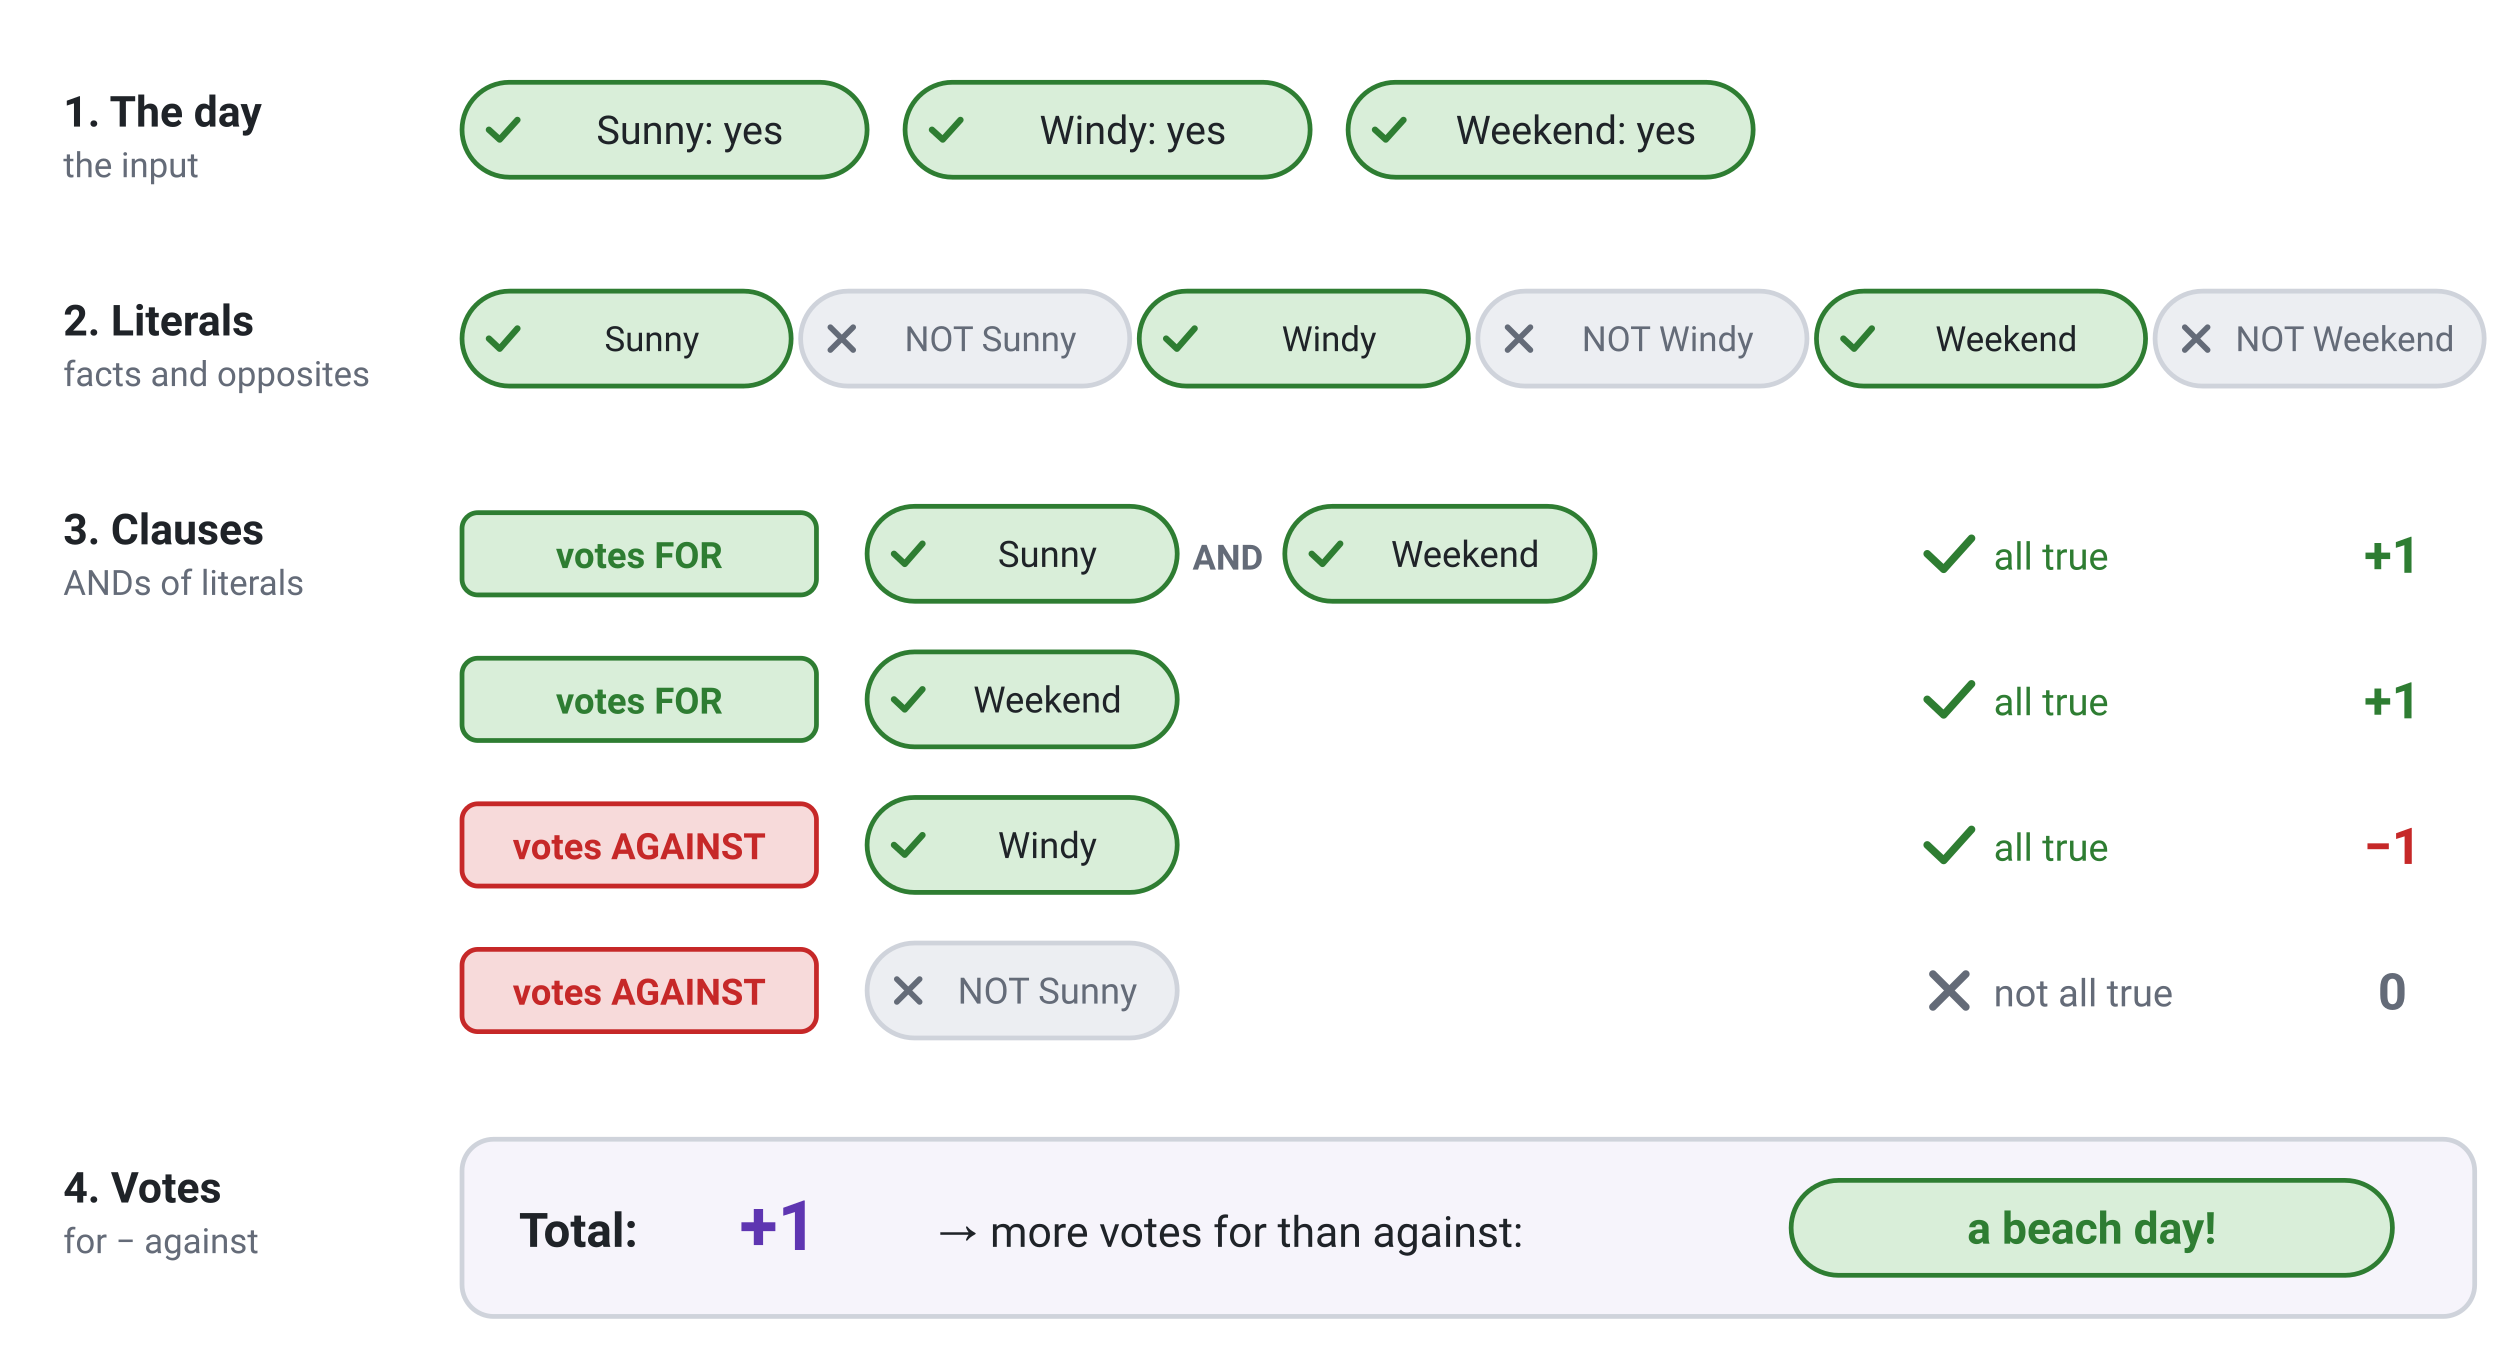
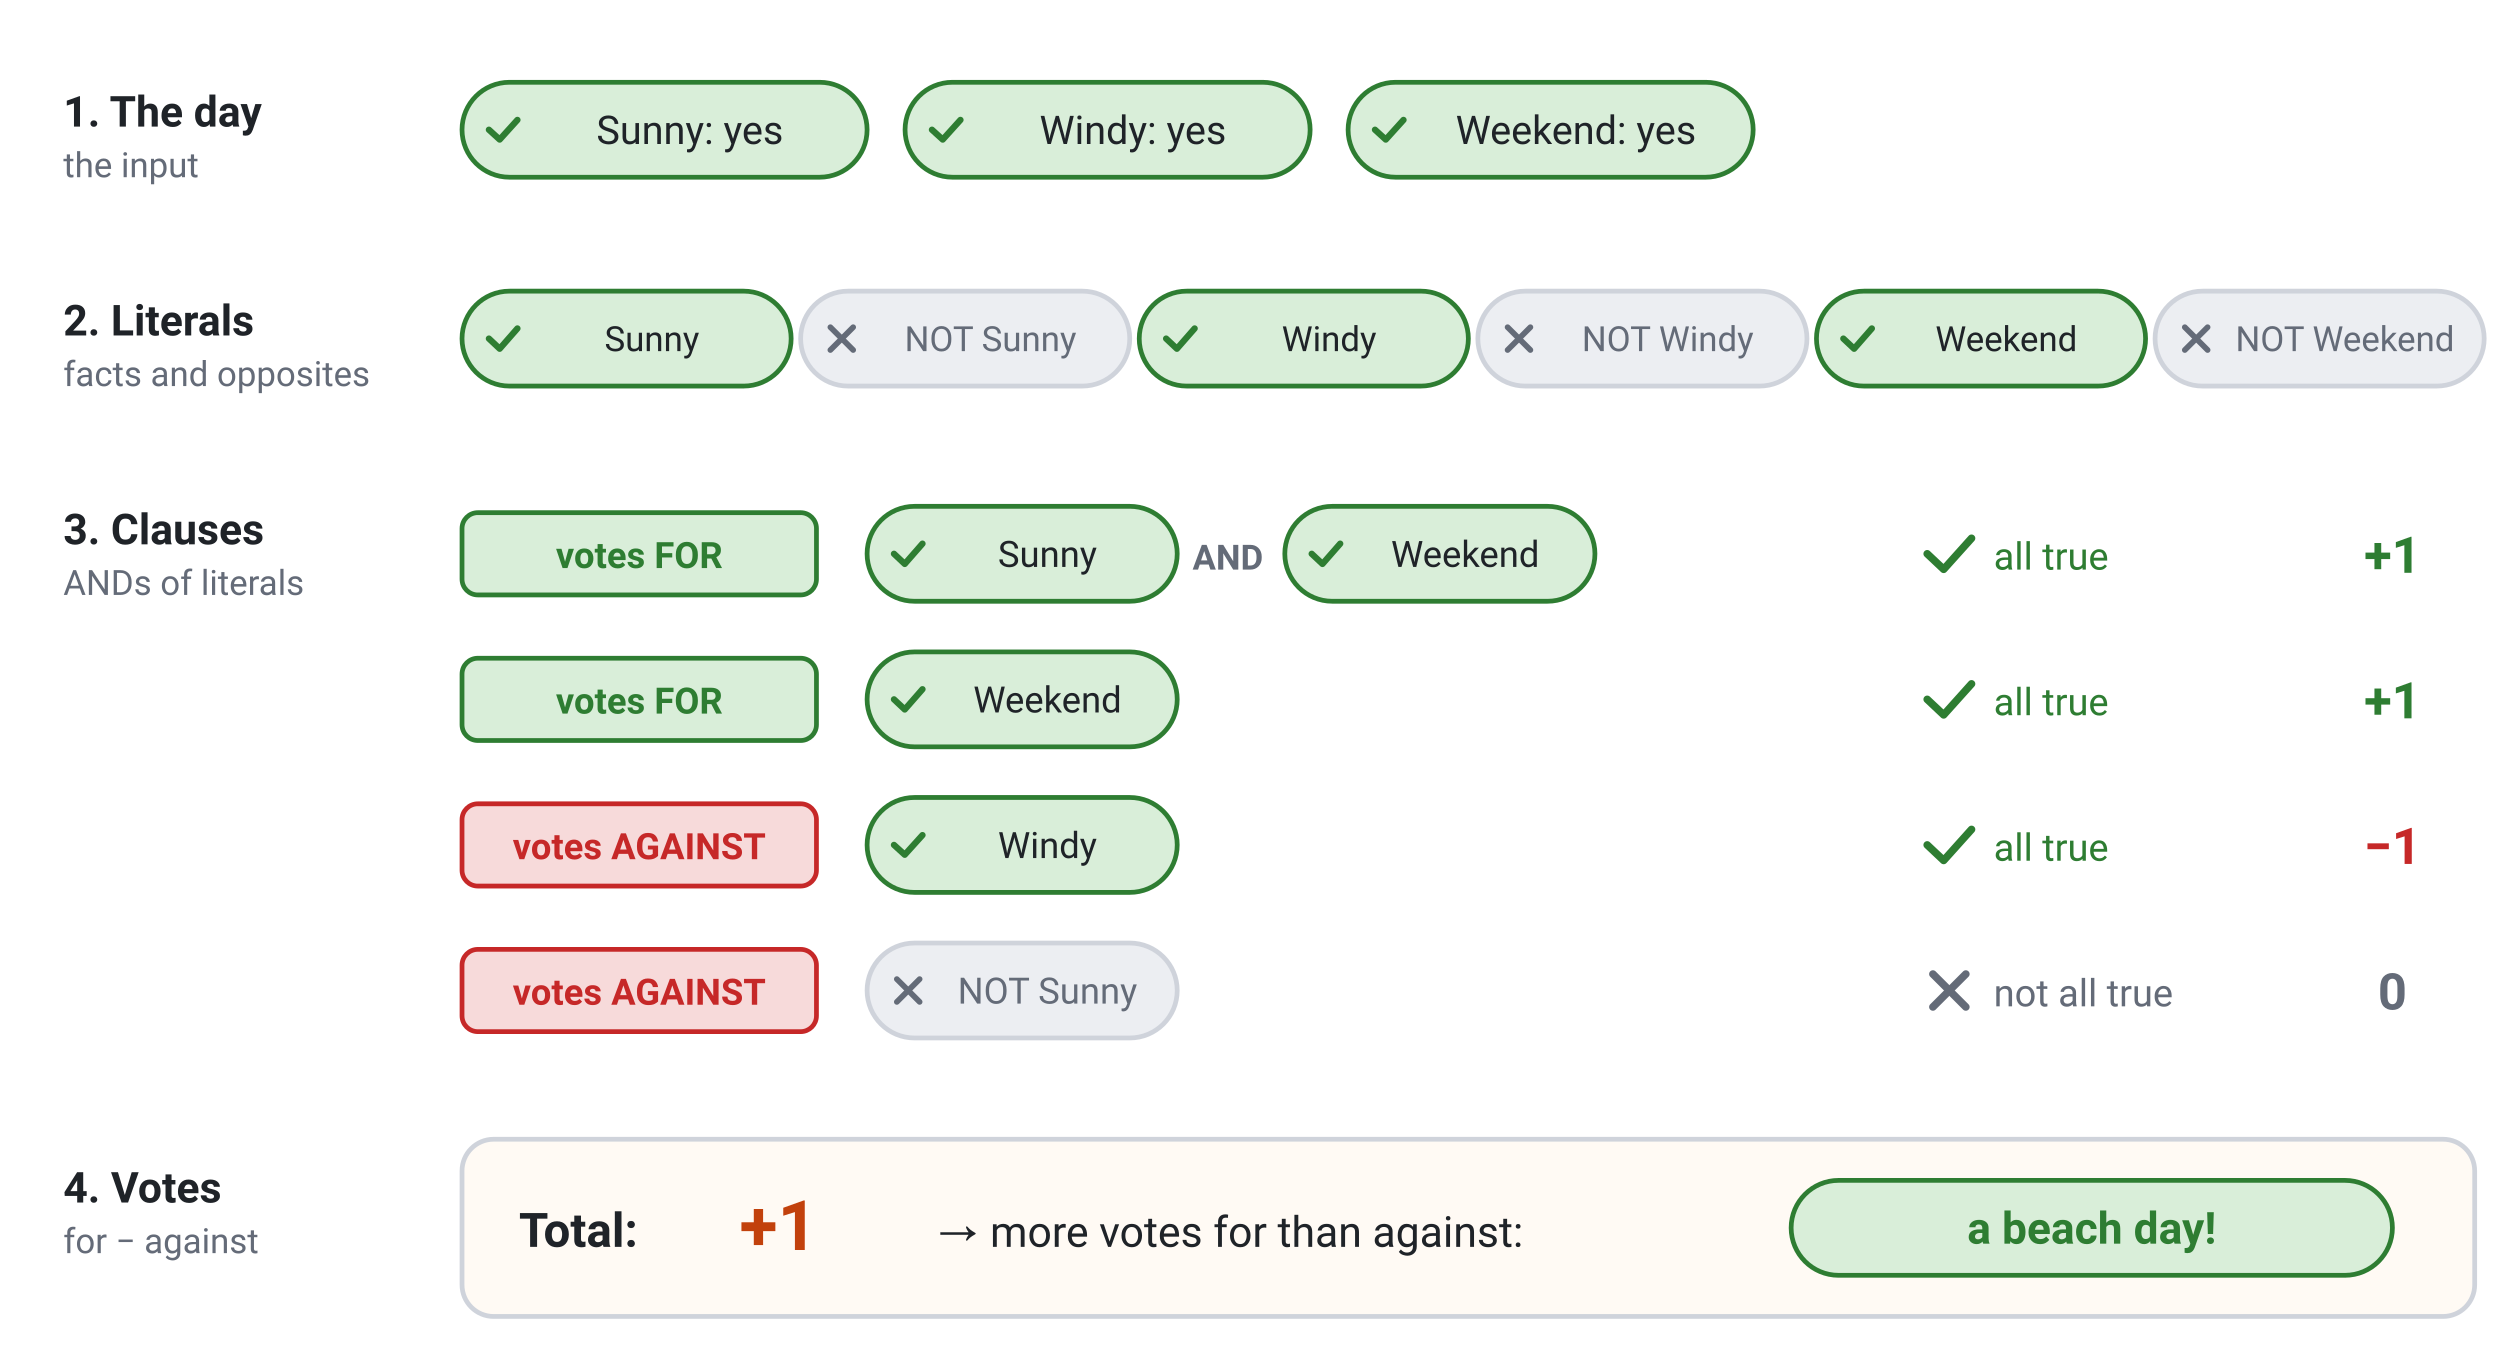
<svg xmlns="http://www.w3.org/2000/svg" viewBox="0 0 790 430" width="790" height="430" role="img" font-family="Roboto, 'Helvetica Neue', Helvetica, Arial, sans-serif">
  <style>@keyframes k1{0.000%{opacity:0} 9.990%{opacity:0} 10.000%{opacity:1} 23.990%{opacity:1} 24.000%{opacity:0} 100.000%{opacity:0}}
.k1{animation:k1 13s linear infinite}
@keyframes k2{0.000%{opacity:0} 14.990%{opacity:0} 15.000%{opacity:1} 96.990%{opacity:1} 97.000%{opacity:0} 100.000%{opacity:0}}
.k2{animation:k2 13s linear infinite}
@keyframes k3{0.000%{opacity:0} 25.990%{opacity:0} 26.000%{opacity:1} 39.990%{opacity:1} 40.000%{opacity:0} 100.000%{opacity:0}}
.k3{animation:k3 13s linear infinite}
@keyframes k4{0.000%{opacity:0} 30.990%{opacity:0} 31.000%{opacity:1} 96.990%{opacity:1} 97.000%{opacity:0} 100.000%{opacity:0}}
.k4{animation:k4 13s linear infinite}
@keyframes k5{0.000%{opacity:0} 41.990%{opacity:0} 42.000%{opacity:1} 55.990%{opacity:1} 56.000%{opacity:0} 100.000%{opacity:0}}
.k5{animation:k5 13s linear infinite}
@keyframes k6{0.000%{opacity:0} 46.990%{opacity:0} 47.000%{opacity:1} 96.990%{opacity:1} 97.000%{opacity:0} 100.000%{opacity:0}}
.k6{animation:k6 13s linear infinite}
@keyframes k7{0.000%{opacity:0} 57.990%{opacity:0} 58.000%{opacity:1} 71.990%{opacity:1} 72.000%{opacity:0} 100.000%{opacity:0}}
.k7{animation:k7 13s linear infinite}
@keyframes k8{0.000%{opacity:0} 62.990%{opacity:0} 63.000%{opacity:1} 96.990%{opacity:1} 97.000%{opacity:0} 100.000%{opacity:0}}
.k8{animation:k8 13s linear infinite}
@keyframes k9{0.000%{opacity:1} 14.990%{opacity:1} 15.000%{opacity:0} 100.000%{opacity:0}}
.k9{animation:k9 13s linear infinite}
@keyframes k10{0.000%{opacity:0} 14.990%{opacity:0} 15.000%{opacity:1} 30.990%{opacity:1} 31.000%{opacity:0} 100.000%{opacity:0}}
.k10{animation:k10 13s linear infinite}
@keyframes k11{0.000%{opacity:0} 30.990%{opacity:0} 31.000%{opacity:1} 46.990%{opacity:1} 47.000%{opacity:0} 100.000%{opacity:0}}
.k11{animation:k11 13s linear infinite}
@keyframes k12{0.000%{opacity:0} 46.990%{opacity:0} 47.000%{opacity:1} 62.990%{opacity:1} 63.000%{opacity:0} 100.000%{opacity:0}}
.k12{animation:k12 13s linear infinite}
@keyframes k13{0.000%{opacity:0} 62.990%{opacity:0} 63.000%{opacity:1} 96.990%{opacity:1} 97.000%{opacity:0} 100.000%{opacity:0}}
.k13{animation:k13 13s linear infinite}
@keyframes k14{0.000%{opacity:0} 77.990%{opacity:0} 78.000%{opacity:1} 96.990%{opacity:1} 97.000%{opacity:0} 100.000%{opacity:0}}
.k14{animation:k14 13s linear infinite}
@media (prefers-reduced-motion: reduce){.anim{animation:none!important}}</style>
  <text x="20" y="40" font-size="13.5" fill="#1f2328" text-anchor="start" font-weight="bold">1. The day</text>
  <text x="20" y="56" font-size="11" fill="#646b78" text-anchor="start" font-weight="normal">the input</text>
  <rect x="146" y="26" width="128" height="30" rx="15" fill="#d9eed9" stroke="#2e7d32" stroke-width="1.5" />
  <polyline points="154.5,41.0 157.9,44.1 163.5,37.9" fill="none" stroke="#2e7d32" stroke-width="2" stroke-linecap="round" stroke-linejoin="round" />
  <text x="218" y="45.5" font-size="12.5" fill="#1f2328" text-anchor="middle" font-weight="normal">Sunny: yes</text>
  <rect x="286" y="26" width="128" height="30" rx="15" fill="#d9eed9" stroke="#2e7d32" stroke-width="1.5" />
  <polyline points="294.5,41.0 297.9,44.1 303.5,37.9" fill="none" stroke="#2e7d32" stroke-width="2" stroke-linecap="round" stroke-linejoin="round" />
  <text x="358" y="45.5" font-size="12.5" fill="#1f2328" text-anchor="middle" font-weight="normal">Windy: yes</text>
  <rect x="426" y="26" width="128" height="30" rx="15" fill="#d9eed9" stroke="#2e7d32" stroke-width="1.5" />
  <polyline points="434.5,41.0 437.9,44.1 443.5,37.9" fill="none" stroke="#2e7d32" stroke-width="2" stroke-linecap="round" stroke-linejoin="round" />
  <text x="498" y="45.5" font-size="12.5" fill="#1f2328" text-anchor="middle" font-weight="normal">Weekend: yes</text>
  <text x="20" y="106" font-size="13.5" fill="#1f2328" text-anchor="start" font-weight="bold">2. Literals</text>
  <text x="20" y="122" font-size="11" fill="#646b78" text-anchor="start" font-weight="normal">facts and opposites</text>
  <rect x="146" y="92" width="104" height="30" rx="15" fill="#d9eed9" stroke="#2e7d32" stroke-width="1.5" />
  <polyline points="154.5,107.0 157.9,110.2 163.5,103.8" fill="none" stroke="#2e7d32" stroke-width="2" stroke-linecap="round" stroke-linejoin="round" />
  <text x="206" y="110.96" font-size="11" fill="#1f2328" text-anchor="middle" font-weight="normal">Sunny</text>
  <rect x="253" y="92" width="104" height="30" rx="15" fill="#eceef2" stroke="#cfd3db" stroke-width="1.5" />
  <line x1="262.4" y1="103.4" x2="269.6" y2="110.6" stroke="#646b78" stroke-width="1.8" stroke-linecap="round" />
  <line x1="262.4" y1="110.6" x2="269.6" y2="103.4" stroke="#646b78" stroke-width="1.8" stroke-linecap="round" />
  <text x="313" y="110.96" font-size="11" fill="#646b78" text-anchor="middle" font-weight="normal">NOT Sunny</text>
  <rect x="360" y="92" width="104" height="30" rx="15" fill="#d9eed9" stroke="#2e7d32" stroke-width="1.5" />
  <polyline points="368.5,107.0 371.9,110.2 377.5,103.8" fill="none" stroke="#2e7d32" stroke-width="2" stroke-linecap="round" stroke-linejoin="round" />
  <text x="420" y="110.96" font-size="11" fill="#1f2328" text-anchor="middle" font-weight="normal">Windy</text>
  <rect x="467" y="92" width="104" height="30" rx="15" fill="#eceef2" stroke="#cfd3db" stroke-width="1.5" />
  <line x1="476.4" y1="103.4" x2="483.6" y2="110.6" stroke="#646b78" stroke-width="1.8" stroke-linecap="round" />
  <line x1="476.4" y1="110.6" x2="483.6" y2="103.4" stroke="#646b78" stroke-width="1.8" stroke-linecap="round" />
  <text x="527" y="110.96" font-size="11" fill="#646b78" text-anchor="middle" font-weight="normal">NOT Windy</text>
  <rect x="574" y="92" width="104" height="30" rx="15" fill="#d9eed9" stroke="#2e7d32" stroke-width="1.5" />
  <polyline points="582.5,107.0 585.9,110.2 591.5,103.8" fill="none" stroke="#2e7d32" stroke-width="2" stroke-linecap="round" stroke-linejoin="round" />
  <text x="634" y="110.96" font-size="11" fill="#1f2328" text-anchor="middle" font-weight="normal">Weekend</text>
  <rect x="681" y="92" width="104" height="30" rx="15" fill="#eceef2" stroke="#cfd3db" stroke-width="1.5" />
  <line x1="690.4" y1="103.4" x2="697.6" y2="110.6" stroke="#646b78" stroke-width="1.8" stroke-linecap="round" />
  <line x1="690.4" y1="110.6" x2="697.6" y2="103.4" stroke="#646b78" stroke-width="1.8" stroke-linecap="round" />
  <text x="741" y="110.96" font-size="11" fill="#646b78" text-anchor="middle" font-weight="normal">NOT Weekend</text>
  <text x="20" y="172" font-size="13.5" fill="#1f2328" text-anchor="start" font-weight="bold">3. Clauses</text>
  <text x="20" y="188" font-size="11" fill="#646b78" text-anchor="start" font-weight="normal">ANDs of literals</text>
-   <rect x="138" y="155" width="640" height="42" rx="8" fill="#e6def6" stroke="none" stroke-width="1.5" opacity="0" class="anim k1" />
+   <rect x="138" y="155" width="640" height="42" rx="8" fill="#fbdcc8" stroke="none" stroke-width="1.5" opacity="0" class="anim k1" />
  <rect x="146" y="162" width="112" height="26" rx="5" fill="#d9eed9" stroke="#2e7d32" stroke-width="1.5" />
  <text x="202" y="179.5" font-size="11.5" fill="#2e7d32" text-anchor="middle" font-weight="bold">votes FOR</text>
  <rect x="274" y="160" width="98" height="30" rx="15" fill="#d9eed9" stroke="#2e7d32" stroke-width="1.5" />
  <polyline points="282.5,175.0 285.9,178.2 291.5,171.8" fill="none" stroke="#2e7d32" stroke-width="2" stroke-linecap="round" stroke-linejoin="round" />
  <text x="331" y="179.14" font-size="11.5" fill="#1f2328" text-anchor="middle" font-weight="normal">Sunny</text>
  <text x="388" y="180" font-size="11" fill="#646b78" text-anchor="middle" font-weight="bold">AND</text>
  <rect x="406" y="160" width="98" height="30" rx="15" fill="#d9eed9" stroke="#2e7d32" stroke-width="1.5" />
  <polyline points="414.5,175.0 417.9,178.2 423.5,171.8" fill="none" stroke="#2e7d32" stroke-width="2" stroke-linecap="round" stroke-linejoin="round" />
  <text x="463" y="179.14" font-size="11.5" fill="#1f2328" text-anchor="middle" font-weight="normal">Weekend</text>
  <g class="anim k2">
    <polyline points="609.0,175.0 614.2,179.9 623.0,170.1" fill="none" stroke="#2e7d32" stroke-width="2.4" stroke-linecap="round" stroke-linejoin="round" />
    <text x="630" y="180" font-size="12" fill="#2e7d32" text-anchor="start" font-weight="normal">all true</text>
    <text x="756" y="181" font-size="16" fill="#2e7d32" text-anchor="middle" font-weight="bold">+1</text>
  </g>
-   <rect x="138" y="201" width="640" height="42" rx="8" fill="#e6def6" stroke="none" stroke-width="1.5" opacity="0" class="anim k3" />
+   <rect x="138" y="201" width="640" height="42" rx="8" fill="#fbdcc8" stroke="none" stroke-width="1.5" opacity="0" class="anim k3" />
  <rect x="146" y="208" width="112" height="26" rx="5" fill="#d9eed9" stroke="#2e7d32" stroke-width="1.5" />
  <text x="202" y="225.5" font-size="11.5" fill="#2e7d32" text-anchor="middle" font-weight="bold">votes FOR</text>
  <rect x="274" y="206" width="98" height="30" rx="15" fill="#d9eed9" stroke="#2e7d32" stroke-width="1.5" />
  <polyline points="282.5,221.0 285.9,224.2 291.5,217.8" fill="none" stroke="#2e7d32" stroke-width="2" stroke-linecap="round" stroke-linejoin="round" />
  <text x="331" y="225.14" font-size="11.5" fill="#1f2328" text-anchor="middle" font-weight="normal">Weekend</text>
  <g class="anim k4">
    <polyline points="609.0,221.0 614.2,225.9 623.0,216.1" fill="none" stroke="#2e7d32" stroke-width="2.4" stroke-linecap="round" stroke-linejoin="round" />
    <text x="630" y="226" font-size="12" fill="#2e7d32" text-anchor="start" font-weight="normal">all true</text>
    <text x="756" y="227" font-size="16" fill="#2e7d32" text-anchor="middle" font-weight="bold">+1</text>
  </g>
-   <rect x="138" y="247" width="640" height="42" rx="8" fill="#e6def6" stroke="none" stroke-width="1.5" opacity="0" class="anim k5" />
+   <rect x="138" y="247" width="640" height="42" rx="8" fill="#fbdcc8" stroke="none" stroke-width="1.5" opacity="0" class="anim k5" />
  <rect x="146" y="254" width="112" height="26" rx="5" fill="#f7dada" stroke="#c62828" stroke-width="1.5" />
  <text x="202" y="271.5" font-size="11.5" fill="#c62828" text-anchor="middle" font-weight="bold">votes AGAINST</text>
  <rect x="274" y="252" width="98" height="30" rx="15" fill="#d9eed9" stroke="#2e7d32" stroke-width="1.5" />
  <polyline points="282.5,267.0 285.9,270.1 291.5,263.9" fill="none" stroke="#2e7d32" stroke-width="2" stroke-linecap="round" stroke-linejoin="round" />
  <text x="331" y="271.14" font-size="11.5" fill="#1f2328" text-anchor="middle" font-weight="normal">Windy</text>
  <g class="anim k6">
    <polyline points="609.0,267.0 614.2,271.9 623.0,262.1" fill="none" stroke="#2e7d32" stroke-width="2.4" stroke-linecap="round" stroke-linejoin="round" />
    <text x="630" y="272" font-size="12" fill="#2e7d32" text-anchor="start" font-weight="normal">all true</text>
    <text x="756" y="273" font-size="16" fill="#c62828" text-anchor="middle" font-weight="bold">−1</text>
  </g>
-   <rect x="138" y="293" width="640" height="42" rx="8" fill="#e6def6" stroke="none" stroke-width="1.5" opacity="0" class="anim k7" />
+   <rect x="138" y="293" width="640" height="42" rx="8" fill="#fbdcc8" stroke="none" stroke-width="1.5" opacity="0" class="anim k7" />
  <rect x="146" y="300" width="112" height="26" rx="5" fill="#f7dada" stroke="#c62828" stroke-width="1.5" />
  <text x="202" y="317.5" font-size="11.5" fill="#c62828" text-anchor="middle" font-weight="bold">votes AGAINST</text>
  <rect x="274" y="298" width="98" height="30" rx="15" fill="#eceef2" stroke="#cfd3db" stroke-width="1.5" />
  <line x1="283.4" y1="309.4" x2="290.6" y2="316.6" stroke="#646b78" stroke-width="1.8" stroke-linecap="round" />
  <line x1="283.4" y1="316.6" x2="290.6" y2="309.4" stroke="#646b78" stroke-width="1.8" stroke-linecap="round" />
  <text x="331" y="317.14" font-size="11.5" fill="#646b78" text-anchor="middle" font-weight="normal">NOT Sunny</text>
  <g class="anim k8">
    <line x1="610.8" y1="307.8" x2="621.2" y2="318.2" stroke="#646b78" stroke-width="2.4" stroke-linecap="round" />
    <line x1="610.8" y1="318.2" x2="621.2" y2="307.8" stroke="#646b78" stroke-width="2.4" stroke-linecap="round" />
    <text x="630" y="318" font-size="12" fill="#646b78" text-anchor="start" font-weight="normal">not all true</text>
    <text x="756" y="319" font-size="16" fill="#646b78" text-anchor="middle" font-weight="bold">0</text>
  </g>
  <text x="20" y="380" font-size="13.5" fill="#1f2328" text-anchor="start" font-weight="bold">4. Votes</text>
  <text x="20" y="396" font-size="11" fill="#646b78" text-anchor="start" font-weight="normal">for − against</text>
-   <rect x="146" y="360" width="636" height="56" rx="10" fill="#f6f4fb" stroke="#cfd3db" stroke-width="1.5" />
+   <rect x="146" y="360" width="636" height="56" rx="10" fill="#fffaf4" stroke="#cfd3db" stroke-width="1.5" />
  <text x="164" y="394" font-size="15" fill="#1f2328" text-anchor="start" font-weight="bold">Total:</text>
-   <text x="246" y="395" font-size="22" fill="#5e35b1" text-anchor="middle" font-weight="bold" opacity="0" class="anim k9">0</text>
-   <text x="246" y="395" font-size="22" fill="#5e35b1" text-anchor="middle" font-weight="bold" opacity="0" class="anim k10">+1</text>
-   <text x="246" y="395" font-size="22" fill="#5e35b1" text-anchor="middle" font-weight="bold" opacity="0" class="anim k11">+2</text>
-   <text x="246" y="395" font-size="22" fill="#5e35b1" text-anchor="middle" font-weight="bold" opacity="0" class="anim k12">+1</text>
-   <text x="246" y="395" font-size="22" fill="#5e35b1" text-anchor="middle" font-weight="bold" class="anim k13">+1</text>
+   <text x="246" y="395" font-size="22" fill="#c2410c" text-anchor="middle" font-weight="bold" opacity="0" class="anim k9">0</text>
+   <text x="246" y="395" font-size="22" fill="#c2410c" text-anchor="middle" font-weight="bold" opacity="0" class="anim k10">+1</text>
+   <text x="246" y="395" font-size="22" fill="#c2410c" text-anchor="middle" font-weight="bold" opacity="0" class="anim k11">+2</text>
+   <text x="246" y="395" font-size="22" fill="#c2410c" text-anchor="middle" font-weight="bold" opacity="0" class="anim k12">+1</text>
+   <text x="246" y="395" font-size="22" fill="#c2410c" text-anchor="middle" font-weight="bold" class="anim k13">+1</text>
  <g class="anim k14">
    <text x="296" y="394" font-size="13.5" fill="#1f2328" text-anchor="start" font-weight="normal">→  more votes for than against:</text>
    <rect x="566" y="373" width="190" height="30" rx="15" fill="#d9eed9" stroke="#2e7d32" stroke-width="1.5" />
    <text x="661" y="393" font-size="14" fill="#2e7d32" text-anchor="middle" font-weight="bold">a beach day!</text>
  </g>
</svg>
